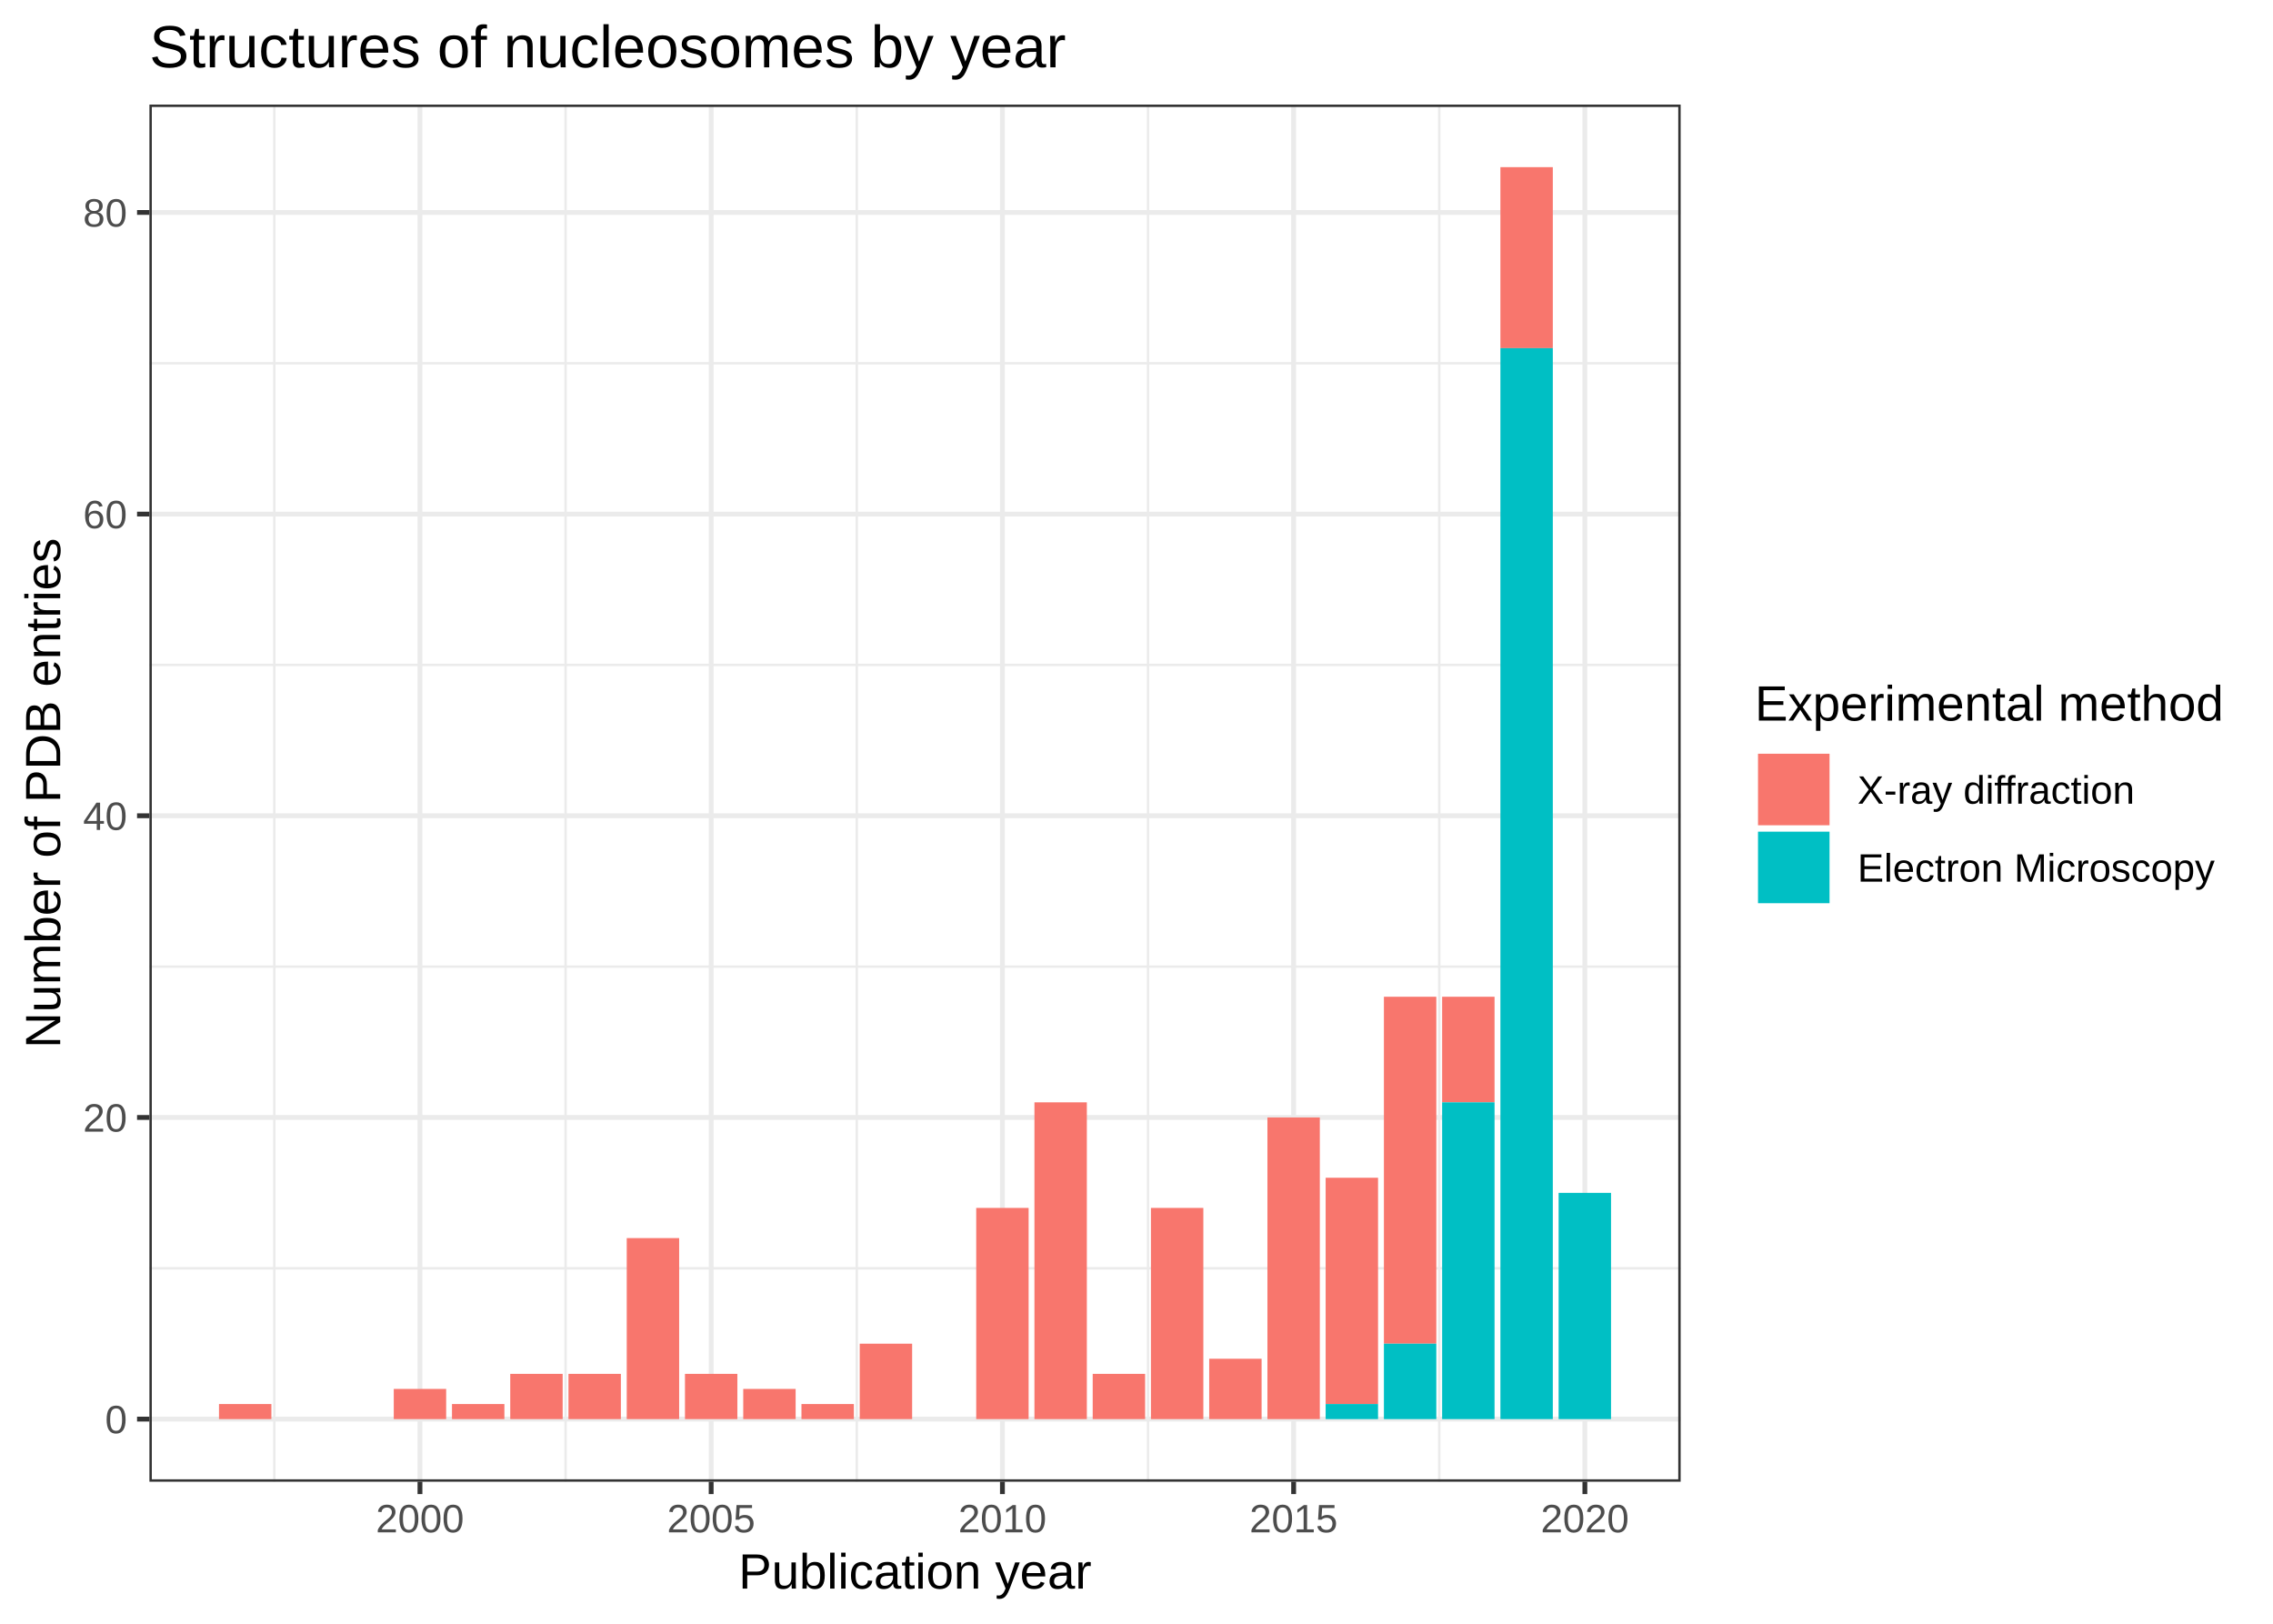
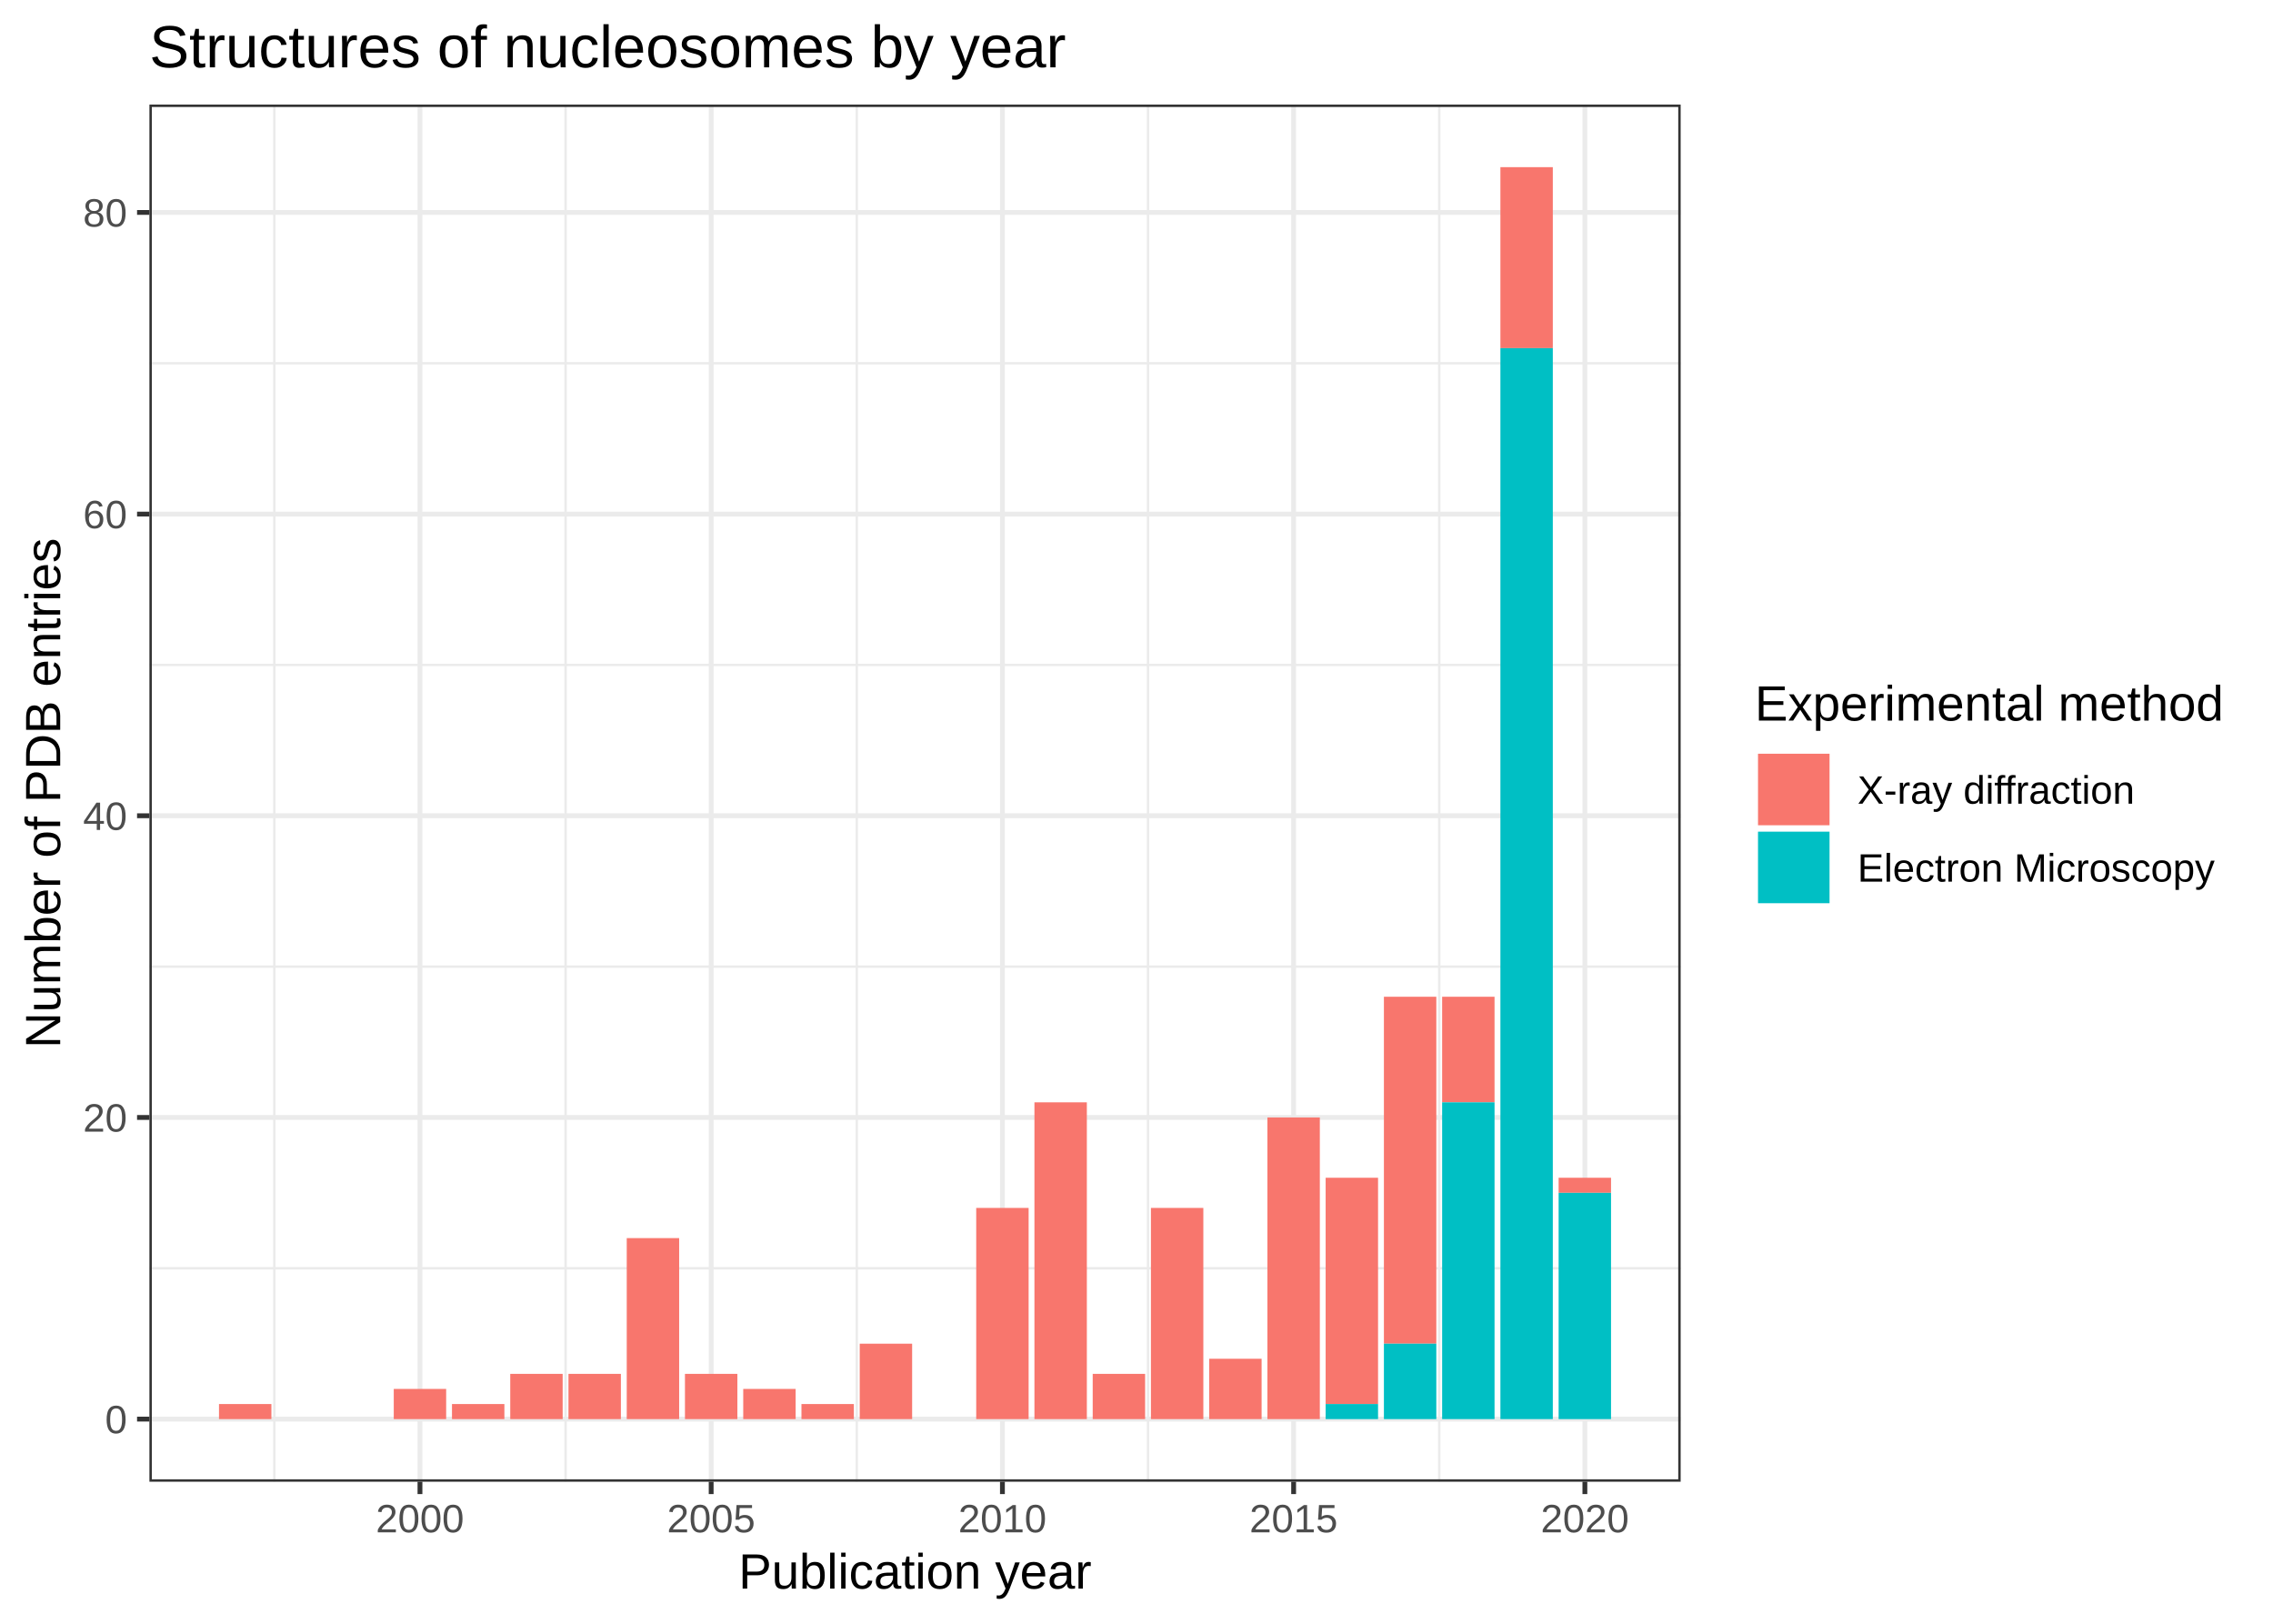
<svg xmlns="http://www.w3.org/2000/svg" viewBox="0 0 504.00 360.00">
  <defs>
    <style type="text/css">
    line, polyline, polygon, path, rect, circle {
      fill: none;
      stroke: #000000;
      stroke-linecap: round;
      stroke-linejoin: round;
      stroke-miterlimit: 10.00;
    }
  </style>
  </defs>
  <rect width="100%" height="100%" style="stroke: none; fill: #FFFFFF;" />
  <rect x="0" y="0" width="504.00" height="360.00" style="stroke-width: 1.07; stroke: #FFFFFF; fill: #FFFFFF;" />
  <defs>
    <clipPath id="cpMzMuMTN8MzcyLjY2fDMyOC41MXwyMy4xOQ==">
      <rect x="33.13" y="23.19" width="339.53" height="305.32" />
    </clipPath>
  </defs>
  <rect x="33.13" y="23.19" width="339.53" height="305.32" style="stroke-width: 1.07; stroke: none; fill: #FFFFFF;" clip-path="url(#cpMzMuMTN8MzcyLjY2fDMyOC41MXwyMy4xOQ==)" />
  <polyline points="33.13,281.19 372.66,281.19 " style="stroke-width: 0.53; stroke: #EBEBEB; stroke-linecap: butt;" clip-path="url(#cpMzMuMTN8MzcyLjY2fDMyOC41MXwyMy4xOQ==)" />
  <polyline points="33.13,214.31 372.66,214.31 " style="stroke-width: 0.53; stroke: #EBEBEB; stroke-linecap: butt;" clip-path="url(#cpMzMuMTN8MzcyLjY2fDMyOC41MXwyMy4xOQ==)" />
  <polyline points="33.13,147.42 372.66,147.42 " style="stroke-width: 0.53; stroke: #EBEBEB; stroke-linecap: butt;" clip-path="url(#cpMzMuMTN8MzcyLjY2fDMyOC41MXwyMy4xOQ==)" />
  <polyline points="33.13,80.54 372.66,80.54 " style="stroke-width: 0.53; stroke: #EBEBEB; stroke-linecap: butt;" clip-path="url(#cpMzMuMTN8MzcyLjY2fDMyOC41MXwyMy4xOQ==)" />
  <polyline points="60.83,328.51 60.83,23.19 " style="stroke-width: 0.53; stroke: #EBEBEB; stroke-linecap: butt;" clip-path="url(#cpMzMuMTN8MzcyLjY2fDMyOC41MXwyMy4xOQ==)" />
  <polyline points="125.41,328.51 125.41,23.19 " style="stroke-width: 0.53; stroke: #EBEBEB; stroke-linecap: butt;" clip-path="url(#cpMzMuMTN8MzcyLjY2fDMyOC41MXwyMy4xOQ==)" />
  <polyline points="189.98,328.51 189.98,23.19 " style="stroke-width: 0.53; stroke: #EBEBEB; stroke-linecap: butt;" clip-path="url(#cpMzMuMTN8MzcyLjY2fDMyOC41MXwyMy4xOQ==)" />
  <polyline points="254.55,328.51 254.55,23.19 " style="stroke-width: 0.53; stroke: #EBEBEB; stroke-linecap: butt;" clip-path="url(#cpMzMuMTN8MzcyLjY2fDMyOC41MXwyMy4xOQ==)" />
  <polyline points="319.13,328.51 319.13,23.19 " style="stroke-width: 0.53; stroke: #EBEBEB; stroke-linecap: butt;" clip-path="url(#cpMzMuMTN8MzcyLjY2fDMyOC41MXwyMy4xOQ==)" />
  <polyline points="33.13,314.63 372.66,314.63 " style="stroke-width: 1.07; stroke: #EBEBEB; stroke-linecap: butt;" clip-path="url(#cpMzMuMTN8MzcyLjY2fDMyOC41MXwyMy4xOQ==)" />
  <polyline points="33.13,247.75 372.66,247.75 " style="stroke-width: 1.07; stroke: #EBEBEB; stroke-linecap: butt;" clip-path="url(#cpMzMuMTN8MzcyLjY2fDMyOC41MXwyMy4xOQ==)" />
  <polyline points="33.13,180.86 372.66,180.86 " style="stroke-width: 1.07; stroke: #EBEBEB; stroke-linecap: butt;" clip-path="url(#cpMzMuMTN8MzcyLjY2fDMyOC41MXwyMy4xOQ==)" />
  <polyline points="33.13,113.98 372.66,113.98 " style="stroke-width: 1.07; stroke: #EBEBEB; stroke-linecap: butt;" clip-path="url(#cpMzMuMTN8MzcyLjY2fDMyOC41MXwyMy4xOQ==)" />
  <polyline points="33.13,47.10 372.66,47.10 " style="stroke-width: 1.07; stroke: #EBEBEB; stroke-linecap: butt;" clip-path="url(#cpMzMuMTN8MzcyLjY2fDMyOC41MXwyMy4xOQ==)" />
  <polyline points="93.12,328.51 93.12,23.19 " style="stroke-width: 1.07; stroke: #EBEBEB; stroke-linecap: butt;" clip-path="url(#cpMzMuMTN8MzcyLjY2fDMyOC41MXwyMy4xOQ==)" />
  <polyline points="157.69,328.51 157.69,23.19 " style="stroke-width: 1.07; stroke: #EBEBEB; stroke-linecap: butt;" clip-path="url(#cpMzMuMTN8MzcyLjY2fDMyOC41MXwyMy4xOQ==)" />
  <polyline points="222.27,328.51 222.27,23.19 " style="stroke-width: 1.07; stroke: #EBEBEB; stroke-linecap: butt;" clip-path="url(#cpMzMuMTN8MzcyLjY2fDMyOC41MXwyMy4xOQ==)" />
  <polyline points="286.84,328.51 286.84,23.19 " style="stroke-width: 1.07; stroke: #EBEBEB; stroke-linecap: butt;" clip-path="url(#cpMzMuMTN8MzcyLjY2fDMyOC41MXwyMy4xOQ==)" />
  <polyline points="351.42,328.51 351.42,23.19 " style="stroke-width: 1.07; stroke: #EBEBEB; stroke-linecap: butt;" clip-path="url(#cpMzMuMTN8MzcyLjY2fDMyOC41MXwyMy4xOQ==)" />
  <rect x="48.56" y="311.29" width="11.62" height="3.34" style="stroke-width: 1.07; stroke: none; stroke-linecap: square; stroke-linejoin: miter; fill: #F8766D;" clip-path="url(#cpMzMuMTN8MzcyLjY2fDMyOC41MXwyMy4xOQ==)" />
  <rect x="87.31" y="307.94" width="11.62" height="6.69" style="stroke-width: 1.07; stroke: none; stroke-linecap: square; stroke-linejoin: miter; fill: #F8766D;" clip-path="url(#cpMzMuMTN8MzcyLjY2fDMyOC41MXwyMy4xOQ==)" />
  <rect x="100.22" y="311.29" width="11.62" height="3.34" style="stroke-width: 1.07; stroke: none; stroke-linecap: square; stroke-linejoin: miter; fill: #F8766D;" clip-path="url(#cpMzMuMTN8MzcyLjY2fDMyOC41MXwyMy4xOQ==)" />
  <rect x="113.14" y="304.60" width="11.62" height="10.03" style="stroke-width: 1.07; stroke: none; stroke-linecap: square; stroke-linejoin: miter; fill: #F8766D;" clip-path="url(#cpMzMuMTN8MzcyLjY2fDMyOC41MXwyMy4xOQ==)" />
  <rect x="126.05" y="304.60" width="11.62" height="10.03" style="stroke-width: 1.07; stroke: none; stroke-linecap: square; stroke-linejoin: miter; fill: #F8766D;" clip-path="url(#cpMzMuMTN8MzcyLjY2fDMyOC41MXwyMy4xOQ==)" />
  <rect x="138.97" y="274.50" width="11.62" height="40.13" style="stroke-width: 1.07; stroke: none; stroke-linecap: square; stroke-linejoin: miter; fill: #F8766D;" clip-path="url(#cpMzMuMTN8MzcyLjY2fDMyOC41MXwyMy4xOQ==)" />
  <rect x="151.88" y="304.60" width="11.62" height="10.03" style="stroke-width: 1.07; stroke: none; stroke-linecap: square; stroke-linejoin: miter; fill: #F8766D;" clip-path="url(#cpMzMuMTN8MzcyLjY2fDMyOC41MXwyMy4xOQ==)" />
  <rect x="164.80" y="307.94" width="11.62" height="6.69" style="stroke-width: 1.07; stroke: none; stroke-linecap: square; stroke-linejoin: miter; fill: #F8766D;" clip-path="url(#cpMzMuMTN8MzcyLjY2fDMyOC41MXwyMy4xOQ==)" />
  <rect x="177.71" y="311.29" width="11.62" height="3.34" style="stroke-width: 1.07; stroke: none; stroke-linecap: square; stroke-linejoin: miter; fill: #F8766D;" clip-path="url(#cpMzMuMTN8MzcyLjY2fDMyOC41MXwyMy4xOQ==)" />
  <rect x="190.63" y="297.91" width="11.62" height="16.72" style="stroke-width: 1.07; stroke: none; stroke-linecap: square; stroke-linejoin: miter; fill: #F8766D;" clip-path="url(#cpMzMuMTN8MzcyLjY2fDMyOC41MXwyMy4xOQ==)" />
  <rect x="216.46" y="267.81" width="11.62" height="46.82" style="stroke-width: 1.07; stroke: none; stroke-linecap: square; stroke-linejoin: miter; fill: #F8766D;" clip-path="url(#cpMzMuMTN8MzcyLjY2fDMyOC41MXwyMy4xOQ==)" />
  <rect x="229.37" y="244.40" width="11.62" height="70.23" style="stroke-width: 1.07; stroke: none; stroke-linecap: square; stroke-linejoin: miter; fill: #F8766D;" clip-path="url(#cpMzMuMTN8MzcyLjY2fDMyOC41MXwyMy4xOQ==)" />
  <rect x="242.29" y="304.60" width="11.62" height="10.03" style="stroke-width: 1.07; stroke: none; stroke-linecap: square; stroke-linejoin: miter; fill: #F8766D;" clip-path="url(#cpMzMuMTN8MzcyLjY2fDMyOC41MXwyMy4xOQ==)" />
  <rect x="255.20" y="267.81" width="11.62" height="46.82" style="stroke-width: 1.07; stroke: none; stroke-linecap: square; stroke-linejoin: miter; fill: #F8766D;" clip-path="url(#cpMzMuMTN8MzcyLjY2fDMyOC41MXwyMy4xOQ==)" />
  <rect x="268.12" y="301.25" width="11.62" height="13.38" style="stroke-width: 1.07; stroke: none; stroke-linecap: square; stroke-linejoin: miter; fill: #F8766D;" clip-path="url(#cpMzMuMTN8MzcyLjY2fDMyOC41MXwyMy4xOQ==)" />
  <rect x="281.03" y="247.75" width="11.62" height="66.88" style="stroke-width: 1.07; stroke: none; stroke-linecap: square; stroke-linejoin: miter; fill: #F8766D;" clip-path="url(#cpMzMuMTN8MzcyLjY2fDMyOC41MXwyMy4xOQ==)" />
  <rect x="293.94" y="261.12" width="11.62" height="50.16" style="stroke-width: 1.07; stroke: none; stroke-linecap: square; stroke-linejoin: miter; fill: #F8766D;" clip-path="url(#cpMzMuMTN8MzcyLjY2fDMyOC41MXwyMy4xOQ==)" />
  <rect x="306.86" y="220.99" width="11.62" height="76.92" style="stroke-width: 1.07; stroke: none; stroke-linecap: square; stroke-linejoin: miter; fill: #F8766D;" clip-path="url(#cpMzMuMTN8MzcyLjY2fDMyOC41MXwyMy4xOQ==)" />
  <rect x="319.77" y="220.99" width="11.62" height="23.41" style="stroke-width: 1.07; stroke: none; stroke-linecap: square; stroke-linejoin: miter; fill: #F8766D;" clip-path="url(#cpMzMuMTN8MzcyLjY2fDMyOC41MXwyMy4xOQ==)" />
  <rect x="332.69" y="37.06" width="11.62" height="40.13" style="stroke-width: 1.07; stroke: none; stroke-linecap: square; stroke-linejoin: miter; fill: #F8766D;" clip-path="url(#cpMzMuMTN8MzcyLjY2fDMyOC41MXwyMy4xOQ==)" />
+   <rect x="345.60" y="261.12" width="11.62" height="3.34" style="stroke-width: 1.07; stroke: none; stroke-linecap: square; stroke-linejoin: miter; fill: #F8766D;" clip-path="url(#cpMzMuMTN8MzcyLjY2fDMyOC41MXwyMy4xOQ==)" />
  <rect x="293.94" y="311.29" width="11.62" height="3.34" style="stroke-width: 1.07; stroke: none; stroke-linecap: square; stroke-linejoin: miter; fill: #00BFC4;" clip-path="url(#cpMzMuMTN8MzcyLjY2fDMyOC41MXwyMy4xOQ==)" />
  <rect x="306.86" y="297.91" width="11.62" height="16.72" style="stroke-width: 1.07; stroke: none; stroke-linecap: square; stroke-linejoin: miter; fill: #00BFC4;" clip-path="url(#cpMzMuMTN8MzcyLjY2fDMyOC41MXwyMy4xOQ==)" />
  <rect x="319.77" y="244.40" width="11.62" height="70.23" style="stroke-width: 1.07; stroke: none; stroke-linecap: square; stroke-linejoin: miter; fill: #00BFC4;" clip-path="url(#cpMzMuMTN8MzcyLjY2fDMyOC41MXwyMy4xOQ==)" />
  <rect x="332.69" y="77.19" width="11.62" height="237.44" style="stroke-width: 1.07; stroke: none; stroke-linecap: square; stroke-linejoin: miter; fill: #00BFC4;" clip-path="url(#cpMzMuMTN8MzcyLjY2fDMyOC41MXwyMy4xOQ==)" />
  <rect x="345.60" y="264.47" width="11.62" height="50.16" style="stroke-width: 1.07; stroke: none; stroke-linecap: square; stroke-linejoin: miter; fill: #00BFC4;" clip-path="url(#cpMzMuMTN8MzcyLjY2fDMyOC41MXwyMy4xOQ==)" />
  <rect x="33.13" y="23.19" width="339.53" height="305.32" style="stroke-width: 1.07; stroke: #333333;" clip-path="url(#cpMzMuMTN8MzcyLjY2fDMyOC41MXwyMy4xOQ==)" />
  <defs>
    <clipPath id="cpMC4wMHw1MDQuMDB8MzYwLjAwfDAuMDA=">
      <rect x="0.00" y="0.00" width="504.00" height="360.00" />
    </clipPath>
  </defs>
  <g clip-path="url(#cpMC4wMHw1MDQuMDB8MzYwLjAwfDAuMDA=)">
    <text x="23.30" y="317.78" style="font-size: 8.80px; fill: #4D4D4D; font-family: Arial;" textLength="4.89px" lengthAdjust="spacingAndGlyphs">0</text>
  </g>
  <g clip-path="url(#cpMC4wMHw1MDQuMDB8MzYwLjAwfDAuMDA=)">
    <text x="18.41" y="250.90" style="font-size: 8.80px; fill: #4D4D4D; font-family: Arial;" textLength="9.79px" lengthAdjust="spacingAndGlyphs">20</text>
  </g>
  <g clip-path="url(#cpMC4wMHw1MDQuMDB8MzYwLjAwfDAuMDA=)">
    <text x="18.41" y="184.01" style="font-size: 8.80px; fill: #4D4D4D; font-family: Arial;" textLength="9.79px" lengthAdjust="spacingAndGlyphs">40</text>
  </g>
  <g clip-path="url(#cpMC4wMHw1MDQuMDB8MzYwLjAwfDAuMDA=)">
    <text x="18.41" y="117.13" style="font-size: 8.80px; fill: #4D4D4D; font-family: Arial;" textLength="9.79px" lengthAdjust="spacingAndGlyphs">60</text>
  </g>
  <g clip-path="url(#cpMC4wMHw1MDQuMDB8MzYwLjAwfDAuMDA=)">
    <text x="18.41" y="50.25" style="font-size: 8.80px; fill: #4D4D4D; font-family: Arial;" textLength="9.79px" lengthAdjust="spacingAndGlyphs">80</text>
  </g>
  <polyline points="30.39,314.63 33.13,314.63 " style="stroke-width: 1.07; stroke: #333333; stroke-linecap: butt;" clip-path="url(#cpMC4wMHw1MDQuMDB8MzYwLjAwfDAuMDA=)" />
  <polyline points="30.39,247.75 33.13,247.75 " style="stroke-width: 1.07; stroke: #333333; stroke-linecap: butt;" clip-path="url(#cpMC4wMHw1MDQuMDB8MzYwLjAwfDAuMDA=)" />
  <polyline points="30.39,180.86 33.13,180.86 " style="stroke-width: 1.07; stroke: #333333; stroke-linecap: butt;" clip-path="url(#cpMC4wMHw1MDQuMDB8MzYwLjAwfDAuMDA=)" />
  <polyline points="30.39,113.98 33.13,113.98 " style="stroke-width: 1.07; stroke: #333333; stroke-linecap: butt;" clip-path="url(#cpMC4wMHw1MDQuMDB8MzYwLjAwfDAuMDA=)" />
  <polyline points="30.39,47.10 33.13,47.10 " style="stroke-width: 1.07; stroke: #333333; stroke-linecap: butt;" clip-path="url(#cpMC4wMHw1MDQuMDB8MzYwLjAwfDAuMDA=)" />
  <polyline points="93.12,331.25 93.12,328.51 " style="stroke-width: 1.07; stroke: #333333; stroke-linecap: butt;" clip-path="url(#cpMC4wMHw1MDQuMDB8MzYwLjAwfDAuMDA=)" />
  <polyline points="157.69,331.25 157.69,328.51 " style="stroke-width: 1.07; stroke: #333333; stroke-linecap: butt;" clip-path="url(#cpMC4wMHw1MDQuMDB8MzYwLjAwfDAuMDA=)" />
  <polyline points="222.27,331.25 222.27,328.51 " style="stroke-width: 1.07; stroke: #333333; stroke-linecap: butt;" clip-path="url(#cpMC4wMHw1MDQuMDB8MzYwLjAwfDAuMDA=)" />
  <polyline points="286.84,331.25 286.84,328.51 " style="stroke-width: 1.07; stroke: #333333; stroke-linecap: butt;" clip-path="url(#cpMC4wMHw1MDQuMDB8MzYwLjAwfDAuMDA=)" />
  <polyline points="351.42,331.25 351.42,328.51 " style="stroke-width: 1.07; stroke: #333333; stroke-linecap: butt;" clip-path="url(#cpMC4wMHw1MDQuMDB8MzYwLjAwfDAuMDA=)" />
  <g clip-path="url(#cpMC4wMHw1MDQuMDB8MzYwLjAwfDAuMDA=)">
    <text x="83.33" y="339.74" style="font-size: 8.80px; fill: #4D4D4D; font-family: Arial;" textLength="19.58px" lengthAdjust="spacingAndGlyphs">2000</text>
  </g>
  <g clip-path="url(#cpMC4wMHw1MDQuMDB8MzYwLjAwfDAuMDA=)">
    <text x="147.90" y="339.74" style="font-size: 8.80px; fill: #4D4D4D; font-family: Arial;" textLength="19.58px" lengthAdjust="spacingAndGlyphs">2005</text>
  </g>
  <g clip-path="url(#cpMC4wMHw1MDQuMDB8MzYwLjAwfDAuMDA=)">
    <text x="212.48" y="339.74" style="font-size: 8.80px; fill: #4D4D4D; font-family: Arial;" textLength="19.58px" lengthAdjust="spacingAndGlyphs">2010</text>
  </g>
  <g clip-path="url(#cpMC4wMHw1MDQuMDB8MzYwLjAwfDAuMDA=)">
    <text x="277.05" y="339.74" style="font-size: 8.80px; fill: #4D4D4D; font-family: Arial;" textLength="19.58px" lengthAdjust="spacingAndGlyphs">2015</text>
  </g>
  <g clip-path="url(#cpMC4wMHw1MDQuMDB8MzYwLjAwfDAuMDA=)">
    <text x="341.63" y="339.74" style="font-size: 8.80px; fill: #4D4D4D; font-family: Arial;" textLength="19.58px" lengthAdjust="spacingAndGlyphs">2020</text>
  </g>
  <g clip-path="url(#cpMC4wMHw1MDQuMDB8MzYwLjAwfDAuMDA=)">
    <text x="163.76" y="352.21" style="font-size: 11.00px; font-family: Arial;" textLength="78.27px" lengthAdjust="spacingAndGlyphs">Publication year</text>
  </g>
  <g clip-path="url(#cpMC4wMHw1MDQuMDB8MzYwLjAwfDAuMDA=)">
    <text transform="translate(13.35,232.40) rotate(-90)" style="font-size: 11.00px; font-family: Arial;" textLength="113.10px" lengthAdjust="spacingAndGlyphs">Number of PDB entries</text>
  </g>
  <rect x="383.62" y="145.25" width="114.90" height="61.19" style="stroke-width: 1.07; stroke: none; fill: #FFFFFF;" clip-path="url(#cpMC4wMHw1MDQuMDB8MzYwLjAwfDAuMDA=)" />
  <g clip-path="url(#cpMC4wMHw1MDQuMDB8MzYwLjAwfDAuMDA=)">
    <text x="389.10" y="159.76" style="font-size: 11.00px; font-family: Arial;" textLength="103.94px" lengthAdjust="spacingAndGlyphs">Experimental method</text>
  </g>
  <rect x="389.10" y="166.40" width="17.28" height="17.28" style="stroke-width: 1.07; stroke: none; fill: #FFFFFF;" clip-path="url(#cpMC4wMHw1MDQuMDB8MzYwLjAwfDAuMDA=)" />
  <rect x="389.81" y="167.11" width="15.86" height="15.86" style="stroke-width: 1.07; stroke: none; stroke-linecap: square; stroke-linejoin: miter; fill: #F8766D;" clip-path="url(#cpMC4wMHw1MDQuMDB8MzYwLjAwfDAuMDA=)" />
  <rect x="389.10" y="183.68" width="17.28" height="17.28" style="stroke-width: 1.07; stroke: none; fill: #FFFFFF;" clip-path="url(#cpMC4wMHw1MDQuMDB8MzYwLjAwfDAuMDA=)" />
  <rect x="389.81" y="184.39" width="15.86" height="15.86" style="stroke-width: 1.07; stroke: none; stroke-linecap: square; stroke-linejoin: miter; fill: #00BFC4;" clip-path="url(#cpMC4wMHw1MDQuMDB8MzYwLjAwfDAuMDA=)" />
  <g clip-path="url(#cpMC4wMHw1MDQuMDB8MzYwLjAwfDAuMDA=)">
    <text x="411.86" y="178.19" style="font-size: 8.80px; font-family: Arial;" textLength="61.62px" lengthAdjust="spacingAndGlyphs">X-ray diffraction</text>
  </g>
  <g clip-path="url(#cpMC4wMHw1MDQuMDB8MzYwLjAwfDAuMDA=)">
    <text x="411.86" y="195.47" style="font-size: 8.80px; font-family: Arial;" textLength="79.23px" lengthAdjust="spacingAndGlyphs">Electron Microscopy</text>
  </g>
  <g clip-path="url(#cpMC4wMHw1MDQuMDB8MzYwLjAwfDAuMDA=)">
    <text x="33.13" y="14.93" style="font-size: 13.20px; font-family: Arial;" textLength="203.23px" lengthAdjust="spacingAndGlyphs">Structures of nucleosomes by year</text>
  </g>
</svg>
